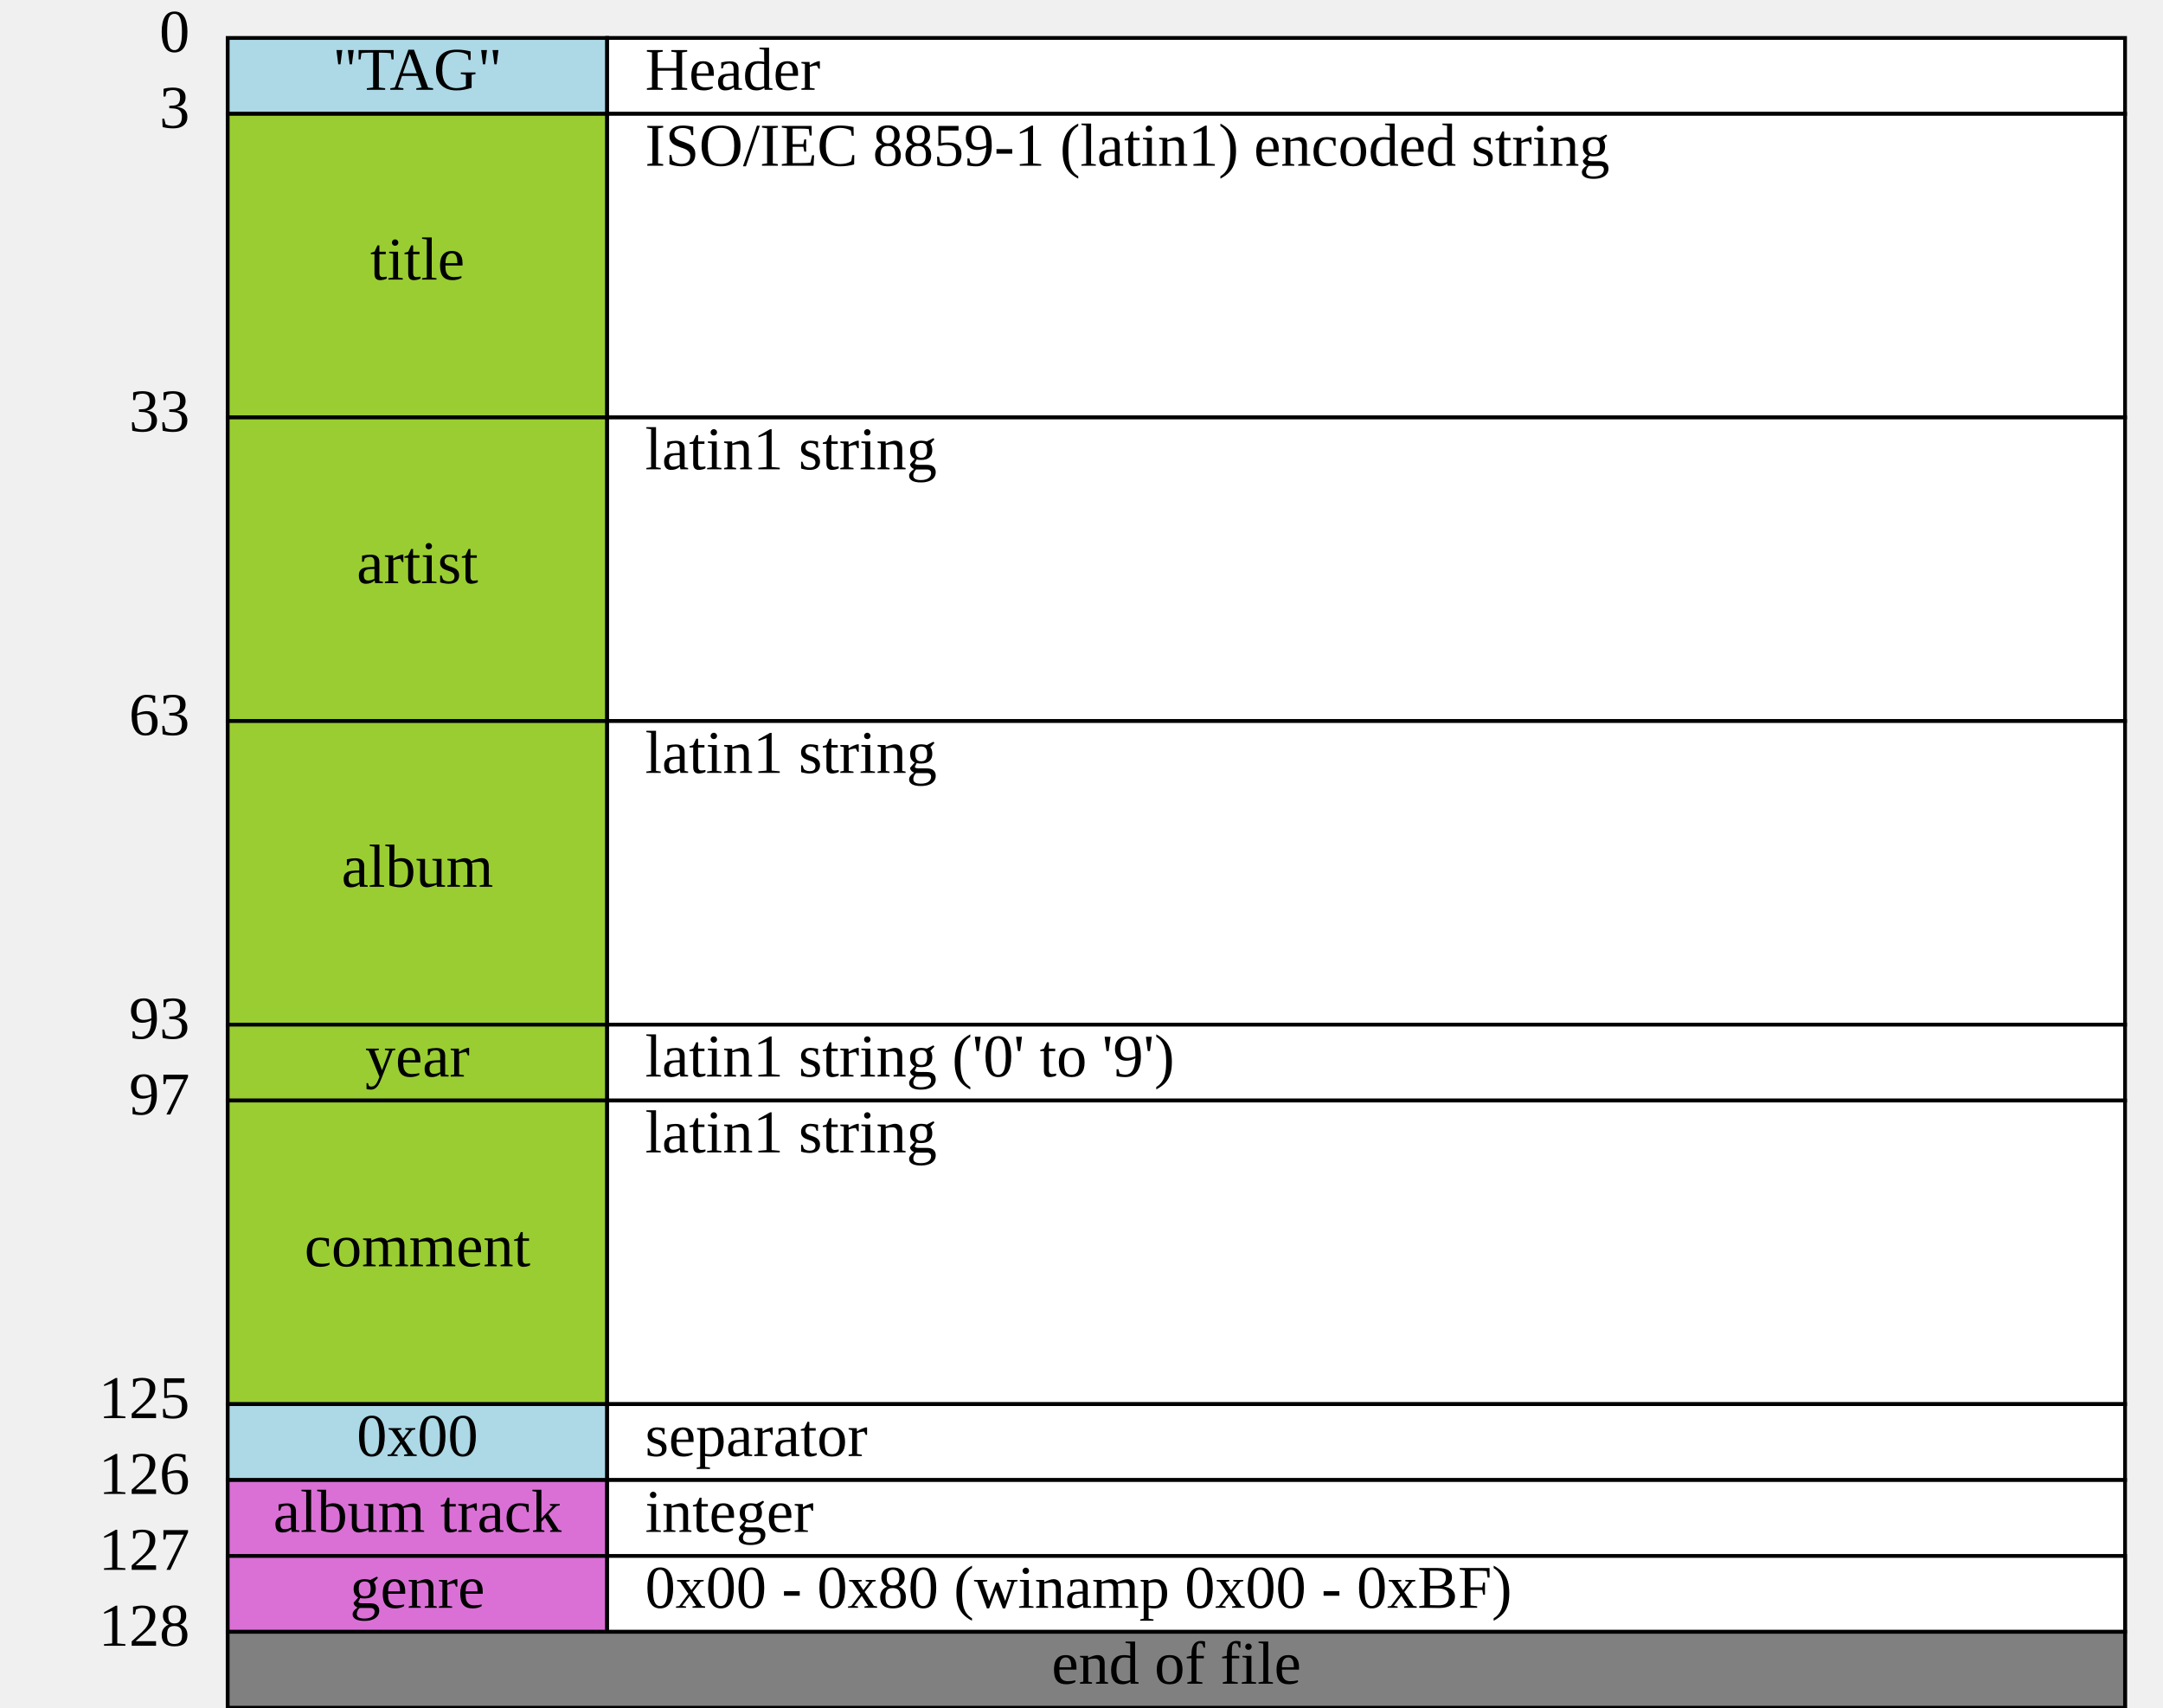
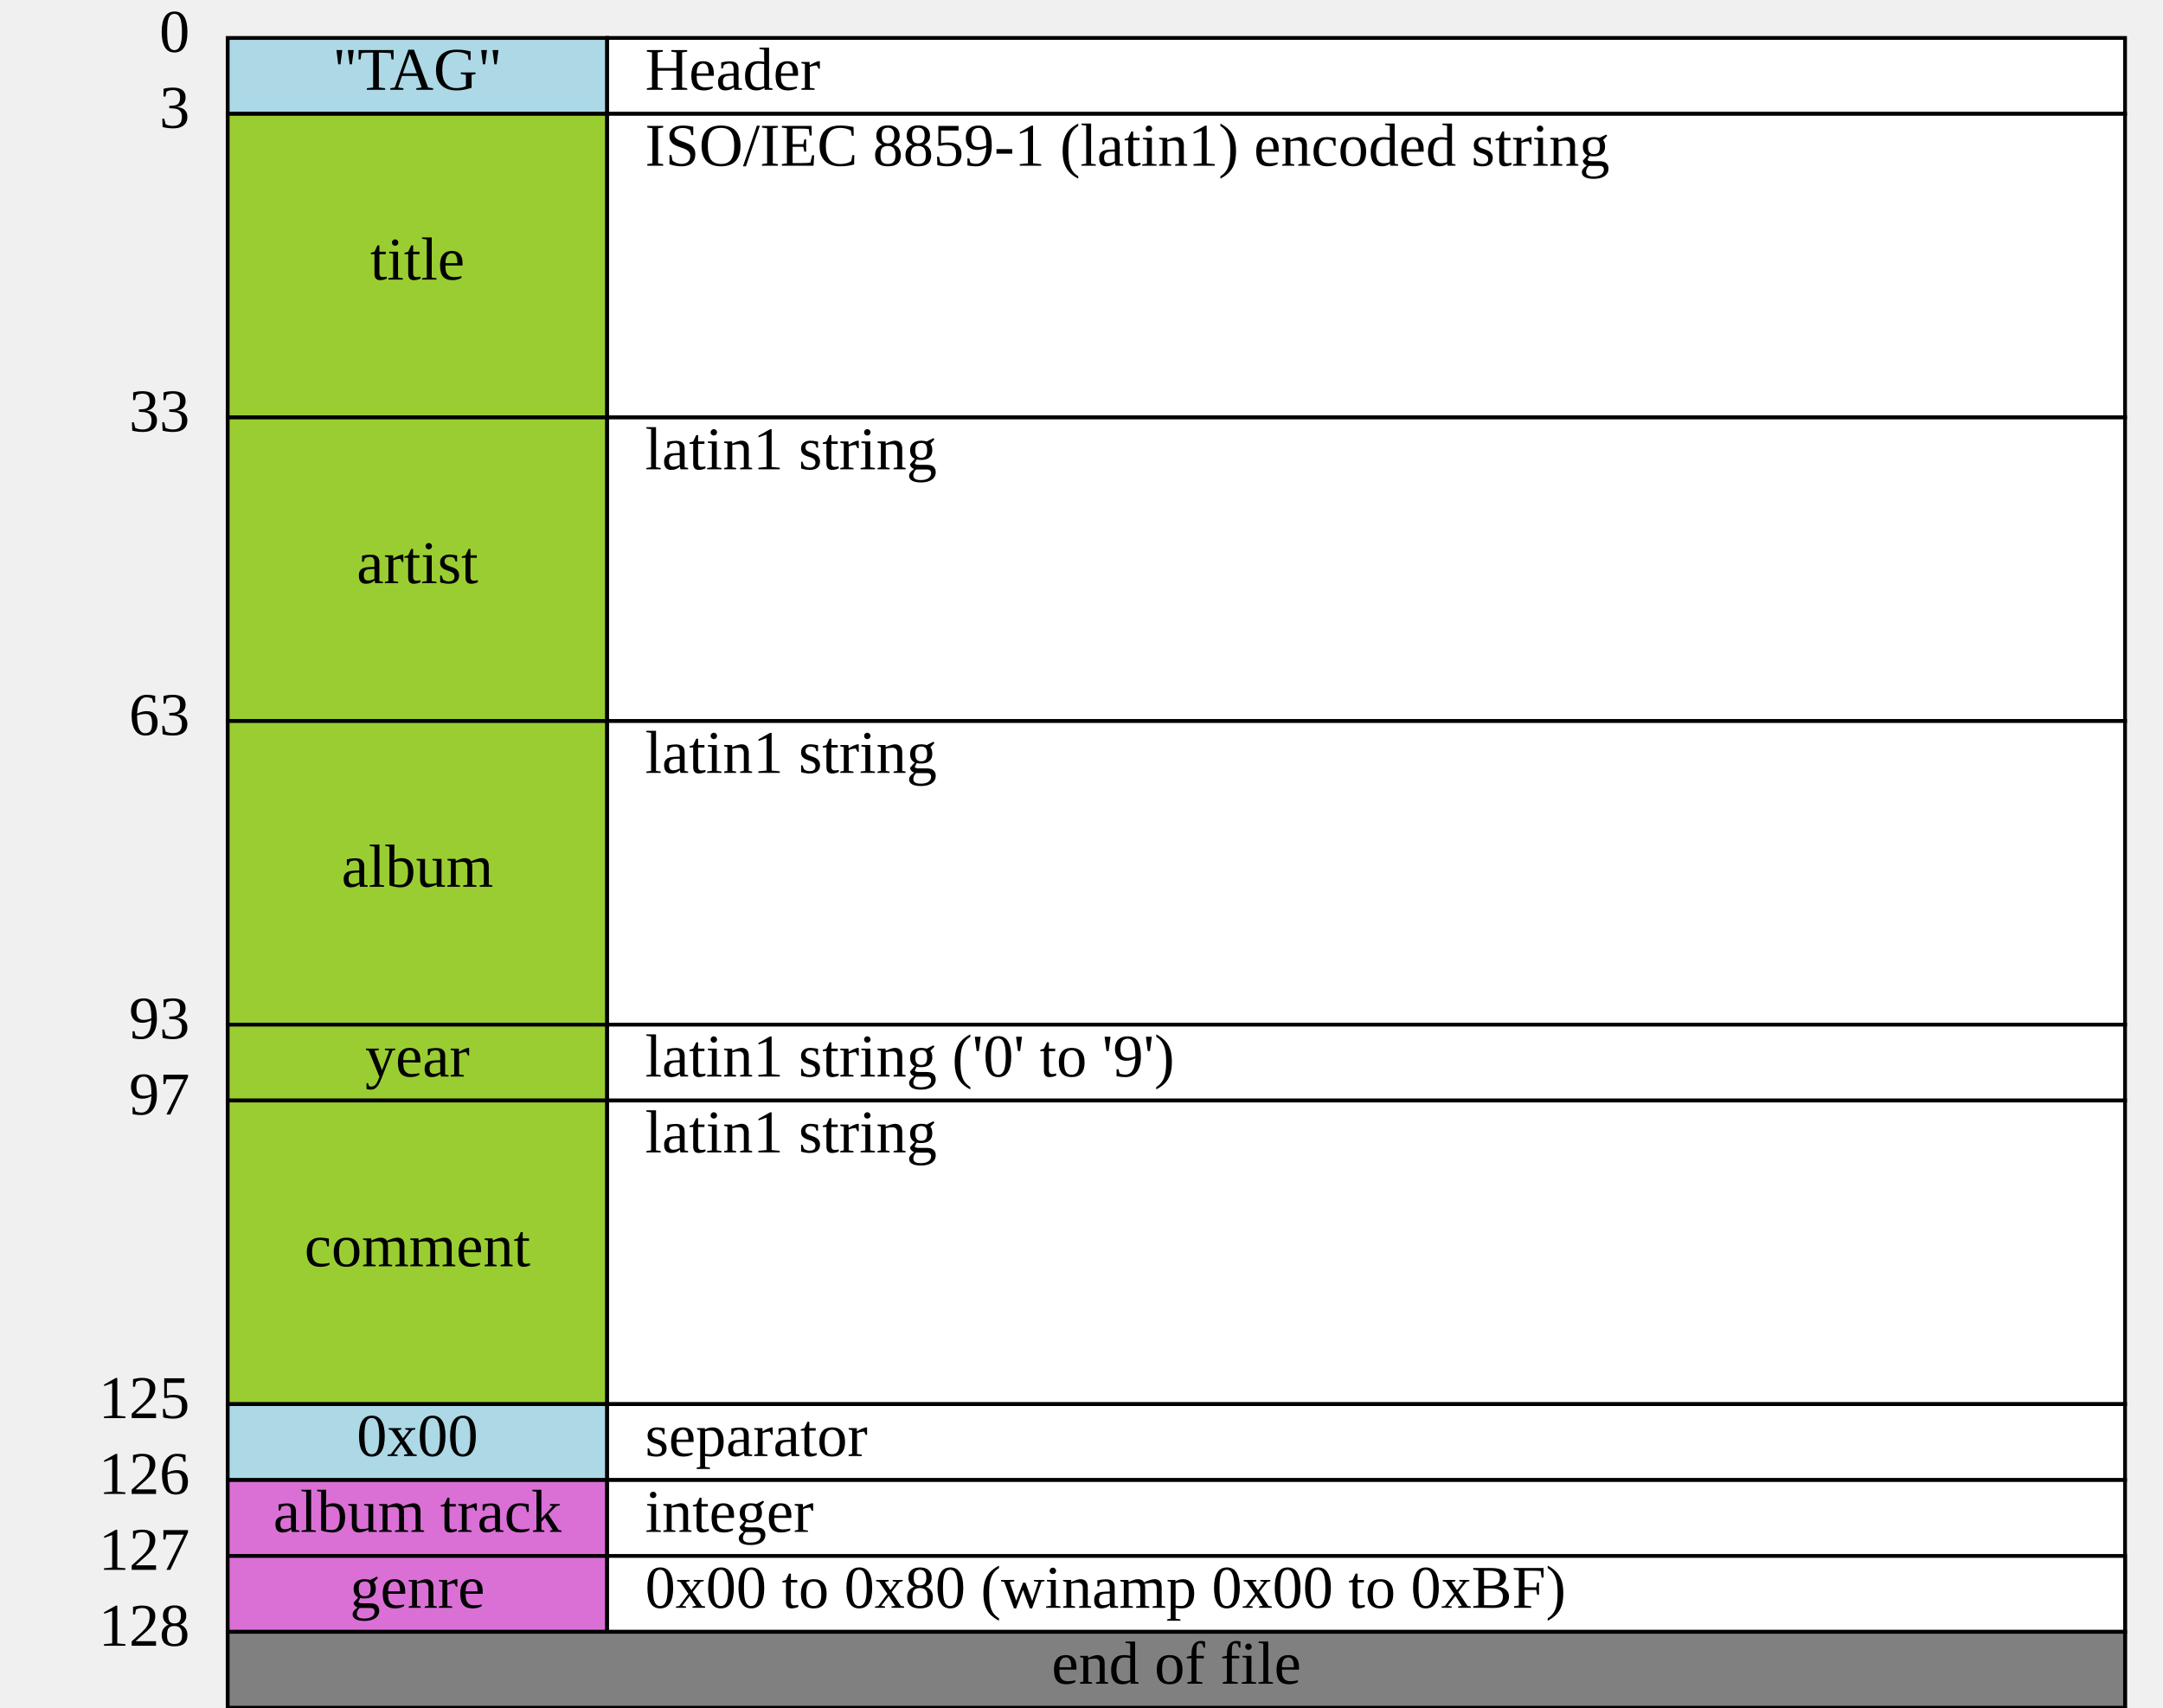
<svg xmlns="http://www.w3.org/2000/svg" viewBox="0 0 570 450">
  <style>
    rect {
      stroke: black;
      fill: white;
    }
    .con { fill: lightblue }
    .ast { fill: yellowgreen }
    .int { fill: orchid }
    .pos { fill: gray }
    text {
      stroke: none;
      fill: black;
      font-size: 16px;
      text-anchor: middle;
      dominant-baseline: middle;
    }
    .ofs { text-anchor: end }
    .ifo { text-anchor: start }
  </style>
  <text x="50" y="10" class="ofs">0</text>
  <rect x="60" y="10" height="20" width="100" class="con" />
  <rect x="160" y="10" height="20" width="400" />
  <text x="110" y="20">"TAG"</text>
  <text x="170" y="20" class="ifo">Header</text>
  <text x="50" y="30" class="ofs">3</text>
  <rect x="60" y="30" height="80" width="100" class="ast" />
  <rect x="160" y="30" height="80" width="400" />
  <text x="110" y="70">title</text>
  <text x="170" y="40" class="ifo">ISO/IEC 8859-1 (latin1) encoded string</text>
  <text x="50" y="110" class="ofs">33</text>
  <rect x="60" y="110" height="80" width="100" class="ast" />
  <rect x="160" y="110" height="80" width="400" />
  <text x="110" y="150">artist</text>
  <text x="170" y="120" class="ifo">latin1 string</text>
  <text x="50" y="190" class="ofs">63</text>
  <rect x="60" y="190" height="80" width="100" class="ast" />
  <rect x="160" y="190" height="80" width="400" />
  <text x="110" y="230">album</text>
  <text x="170" y="200" class="ifo">latin1 string</text>
  <text x="50" y="270" class="ofs">93</text>
  <rect x="60" y="270" height="20" width="100" class="ast" />
  <rect x="160" y="270" height="20" width="400" />
  <text x="110" y="280">year</text>
  <text x="170" y="280" class="ifo">latin1 string ('0' to '9')</text>
  <text x="50" y="290" class="ofs">97</text>
  <rect x="60" y="290" height="80" width="100" class="ast" />
  <rect x="160" y="290" height="80" width="400" />
  <text x="110" y="330">comment</text>
  <text x="170" y="300" class="ifo">latin1 string</text>
  <text x="50" y="370" class="ofs">125</text>
  <rect x="60" y="370" height="20" width="100" class="con" />
  <rect x="160" y="370" height="20" width="400" />
  <text x="110" y="380">0x00</text>
  <text x="170" y="380" class="ifo">separator</text>
  <text x="50" y="390" class="ofs">126</text>
  <rect x="60" y="390" height="80" width="100" class="int" />
  <rect x="160" y="390" height="80" width="400" />
  <text x="110" y="400">album track</text>
  <text x="170" y="400" class="ifo">integer</text>
  <text x="50" y="410" class="ofs">127</text>
  <rect x="60" y="410" height="20" width="100" class="int" />
  <rect x="160" y="410" height="20" width="400" />
  <text x="110" y="420">genre</text>
-   <text x="170" y="420" class="ifo">0x00 - 0x80 (winamp 0x00 - 0xBF)</text>
+   <text x="170" y="420" class="ifo">0x00 to 0x80 (winamp 0x00 to 0xBF)</text>
  <text x="50" y="430" class="ofs">128</text>
  <rect x="60" y="430" height="20" width="500" class="pos" />
  <text x="310" y="440">end of file</text>
</svg>
